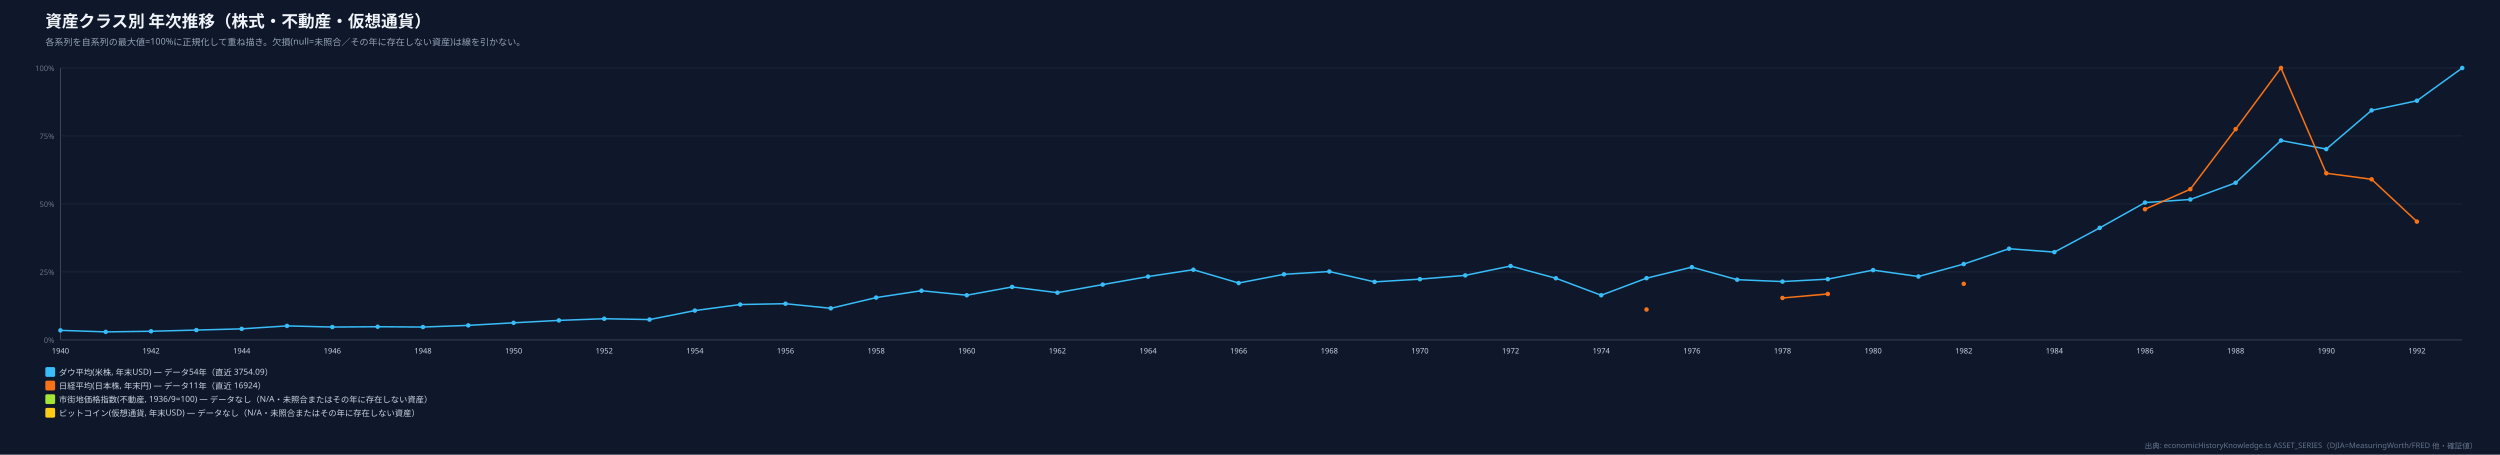
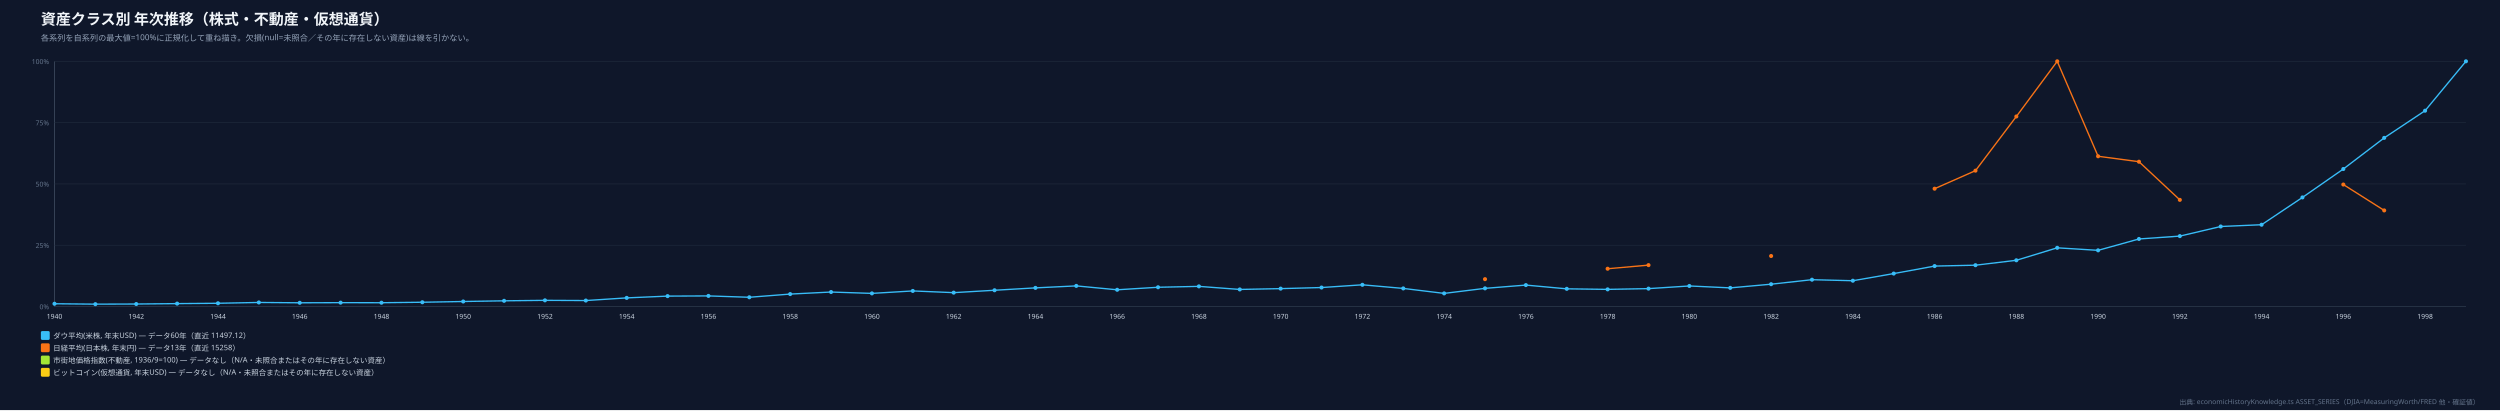
- <svg xmlns="http://www.w3.org/2000/svg" width="3310" height="602" viewBox="0 0 3310 602" font-family="'Hiragino Sans','Noto Sans JP',sans-serif">
-   <rect width="3310" height="602" fill="#0f172a" />
+ <svg xmlns="http://www.w3.org/2000/svg" width="3670" height="602" viewBox="0 0 3670 602" font-family="'Hiragino Sans','Noto Sans JP',sans-serif">
+   <rect width="3670" height="602" fill="#0f172a" />
  <text x="60" y="36" fill="#f1f5f9" font-size="22" font-weight="700">資産クラス別 年次推移（株式・不動産・仮想通貨）</text>
  <text x="60" y="60" fill="#94a3b8" font-size="12">各系列を自系列の最大値=100%に正規化して重ね描き。欠損(null=未照合／その年に存在しない資産)は線を引かない。</text>
  <line x1="80" y1="90" x2="80" y2="450" stroke="#475569" />
-   <line x1="80" y1="450" x2="3260" y2="450" stroke="#475569" />
-   <line x1="80" y1="450" x2="3260" y2="450" stroke="#1e293b" />
+   <line x1="80" y1="450" x2="3620" y2="450" stroke="#475569" />
+   <line x1="80" y1="450" x2="3620" y2="450" stroke="#1e293b" />
  <text x="72" y="454" fill="#64748b" font-size="10" text-anchor="end">0%</text>
-   <line x1="80" y1="360" x2="3260" y2="360" stroke="#1e293b" />
+   <line x1="80" y1="360" x2="3620" y2="360" stroke="#1e293b" />
  <text x="72" y="364" fill="#64748b" font-size="10" text-anchor="end">25%</text>
-   <line x1="80" y1="270" x2="3260" y2="270" stroke="#1e293b" />
+   <line x1="80" y1="270" x2="3620" y2="270" stroke="#1e293b" />
  <text x="72" y="274" fill="#64748b" font-size="10" text-anchor="end">50%</text>
-   <line x1="80" y1="180" x2="3260" y2="180" stroke="#1e293b" />
+   <line x1="80" y1="180" x2="3620" y2="180" stroke="#1e293b" />
  <text x="72" y="184" fill="#64748b" font-size="10" text-anchor="end">75%</text>
-   <line x1="80" y1="90" x2="3260" y2="90" stroke="#1e293b" />
+   <line x1="80" y1="90" x2="3620" y2="90" stroke="#1e293b" />
  <text x="72" y="94" fill="#64748b" font-size="10" text-anchor="end">100%</text>
  <text x="80" y="468" fill="#cbd5e1" font-size="10" text-anchor="middle">1940</text>
  <text x="200" y="468" fill="#cbd5e1" font-size="10" text-anchor="middle">1942</text>
  <text x="320" y="468" fill="#cbd5e1" font-size="10" text-anchor="middle">1944</text>
  <text x="440" y="468" fill="#cbd5e1" font-size="10" text-anchor="middle">1946</text>
  <text x="560" y="468" fill="#cbd5e1" font-size="10" text-anchor="middle">1948</text>
  <text x="680" y="468" fill="#cbd5e1" font-size="10" text-anchor="middle">1950</text>
  <text x="800" y="468" fill="#cbd5e1" font-size="10" text-anchor="middle">1952</text>
  <text x="920" y="468" fill="#cbd5e1" font-size="10" text-anchor="middle">1954</text>
  <text x="1040" y="468" fill="#cbd5e1" font-size="10" text-anchor="middle">1956</text>
  <text x="1160" y="468" fill="#cbd5e1" font-size="10" text-anchor="middle">1958</text>
  <text x="1280" y="468" fill="#cbd5e1" font-size="10" text-anchor="middle">1960</text>
  <text x="1400" y="468" fill="#cbd5e1" font-size="10" text-anchor="middle">1962</text>
  <text x="1520" y="468" fill="#cbd5e1" font-size="10" text-anchor="middle">1964</text>
  <text x="1640" y="468" fill="#cbd5e1" font-size="10" text-anchor="middle">1966</text>
  <text x="1760" y="468" fill="#cbd5e1" font-size="10" text-anchor="middle">1968</text>
  <text x="1880" y="468" fill="#cbd5e1" font-size="10" text-anchor="middle">1970</text>
  <text x="2000" y="468" fill="#cbd5e1" font-size="10" text-anchor="middle">1972</text>
  <text x="2120" y="468" fill="#cbd5e1" font-size="10" text-anchor="middle">1974</text>
  <text x="2240" y="468" fill="#cbd5e1" font-size="10" text-anchor="middle">1976</text>
  <text x="2360" y="468" fill="#cbd5e1" font-size="10" text-anchor="middle">1978</text>
  <text x="2480" y="468" fill="#cbd5e1" font-size="10" text-anchor="middle">1980</text>
  <text x="2600" y="468" fill="#cbd5e1" font-size="10" text-anchor="middle">1982</text>
  <text x="2720" y="468" fill="#cbd5e1" font-size="10" text-anchor="middle">1984</text>
  <text x="2840" y="468" fill="#cbd5e1" font-size="10" text-anchor="middle">1986</text>
  <text x="2960" y="468" fill="#cbd5e1" font-size="10" text-anchor="middle">1988</text>
  <text x="3080" y="468" fill="#cbd5e1" font-size="10" text-anchor="middle">1990</text>
  <text x="3200" y="468" fill="#cbd5e1" font-size="10" text-anchor="middle">1992</text>
-   <circle cx="80" cy="437.4" r="3" fill="#38bdf8" />
-   <circle cx="140" cy="439.4" r="3" fill="#38bdf8" />
-   <circle cx="200" cy="438.6" r="3" fill="#38bdf8" />
-   <circle cx="260" cy="437.0" r="3" fill="#38bdf8" />
-   <circle cx="320" cy="435.4" r="3" fill="#38bdf8" />
-   <circle cx="380" cy="431.5" r="3" fill="#38bdf8" />
-   <circle cx="440" cy="433.0" r="3" fill="#38bdf8" />
-   <circle cx="500" cy="432.6" r="3" fill="#38bdf8" />
-   <circle cx="560" cy="433.0" r="3" fill="#38bdf8" />
-   <circle cx="620" cy="430.8" r="3" fill="#38bdf8" />
-   <circle cx="680" cy="427.4" r="3" fill="#38bdf8" />
-   <circle cx="740" cy="424.2" r="3" fill="#38bdf8" />
-   <circle cx="800" cy="422.0" r="3" fill="#38bdf8" />
-   <circle cx="860" cy="423.1" r="3" fill="#38bdf8" />
-   <circle cx="920" cy="411.2" r="3" fill="#38bdf8" />
-   <circle cx="980" cy="403.2" r="3" fill="#38bdf8" />
-   <circle cx="1040" cy="402.1" r="3" fill="#38bdf8" />
-   <circle cx="1100" cy="408.2" r="3" fill="#38bdf8" />
-   <circle cx="1160" cy="394.0" r="3" fill="#38bdf8" />
-   <circle cx="1220" cy="384.9" r="3" fill="#38bdf8" />
-   <circle cx="1280" cy="390.9" r="3" fill="#38bdf8" />
-   <circle cx="1340" cy="379.9" r="3" fill="#38bdf8" />
-   <circle cx="1400" cy="387.5" r="3" fill="#38bdf8" />
-   <circle cx="1460" cy="376.8" r="3" fill="#38bdf8" />
-   <circle cx="1520" cy="366.2" r="3" fill="#38bdf8" />
-   <circle cx="1580" cy="357.1" r="3" fill="#38bdf8" />
-   <circle cx="1640" cy="374.7" r="3" fill="#38bdf8" />
-   <circle cx="1700" cy="363.2" r="3" fill="#38bdf8" />
-   <circle cx="1760" cy="359.5" r="3" fill="#38bdf8" />
-   <circle cx="1820" cy="373.2" r="3" fill="#38bdf8" />
-   <circle cx="1880" cy="369.6" r="3" fill="#38bdf8" />
-   <circle cx="1940" cy="364.6" r="3" fill="#38bdf8" />
-   <circle cx="2000" cy="352.2" r="3" fill="#38bdf8" />
-   <circle cx="2060" cy="368.4" r="3" fill="#38bdf8" />
-   <circle cx="2120" cy="390.9" r="3" fill="#38bdf8" />
-   <circle cx="2180" cy="368.3" r="3" fill="#38bdf8" />
-   <circle cx="2240" cy="353.7" r="3" fill="#38bdf8" />
-   <circle cx="2300" cy="370.3" r="3" fill="#38bdf8" />
-   <circle cx="2360" cy="372.8" r="3" fill="#38bdf8" />
-   <circle cx="2420" cy="369.6" r="3" fill="#38bdf8" />
-   <circle cx="2480" cy="357.6" r="3" fill="#38bdf8" />
-   <circle cx="2540" cy="366.1" r="3" fill="#38bdf8" />
-   <circle cx="2600" cy="349.6" r="3" fill="#38bdf8" />
-   <circle cx="2660" cy="329.3" r="3" fill="#38bdf8" />
-   <circle cx="2720" cy="333.8" r="3" fill="#38bdf8" />
-   <circle cx="2780" cy="301.7" r="3" fill="#38bdf8" />
-   <circle cx="2840" cy="268.2" r="3" fill="#38bdf8" />
-   <circle cx="2900" cy="264.1" r="3" fill="#38bdf8" />
-   <circle cx="2960" cy="242.0" r="3" fill="#38bdf8" />
-   <circle cx="3020" cy="186.0" r="3" fill="#38bdf8" />
-   <circle cx="3080" cy="197.4" r="3" fill="#38bdf8" />
-   <circle cx="3140" cy="146.1" r="3" fill="#38bdf8" />
-   <circle cx="3200" cy="133.4" r="3" fill="#38bdf8" />
-   <circle cx="3260" cy="90.0" r="3" fill="#38bdf8" />
-   <path d="M80,437.4 L140,439.4 L200,438.6 L260,437.0 L320,435.4 L380,431.5 L440,433.0 L500,432.6 L560,433.0 L620,430.8 L680,427.4 L740,424.2 L800,422.0 L860,423.1 L920,411.2 L980,403.2 L1040,402.1 L1100,408.2 L1160,394.0 L1220,384.9 L1280,390.9 L1340,379.9 L1400,387.5 L1460,376.8 L1520,366.2 L1580,357.1 L1640,374.7 L1700,363.2 L1760,359.5 L1820,373.2 L1880,369.6 L1940,364.6 L2000,352.2 L2060,368.4 L2120,390.9 L2180,368.3 L2240,353.7 L2300,370.3 L2360,372.8 L2420,369.6 L2480,357.6 L2540,366.1 L2600,349.6 L2660,329.3 L2720,333.8 L2780,301.7 L2840,268.2 L2900,264.1 L2960,242.0 L3020,186.0 L3080,197.4 L3140,146.1 L3200,133.4 L3260,90.0" fill="none" stroke="#38bdf8" stroke-width="2" />
+   <text x="3320" y="468" fill="#cbd5e1" font-size="10" text-anchor="middle">1994</text>
+   <text x="3440" y="468" fill="#cbd5e1" font-size="10" text-anchor="middle">1996</text>
+   <text x="3560" y="468" fill="#cbd5e1" font-size="10" text-anchor="middle">1998</text>
+   <circle cx="80" cy="445.9" r="3" fill="#38bdf8" />
+   <circle cx="140" cy="446.5" r="3" fill="#38bdf8" />
+   <circle cx="200" cy="446.3" r="3" fill="#38bdf8" />
+   <circle cx="260" cy="445.7" r="3" fill="#38bdf8" />
+   <circle cx="320" cy="445.2" r="3" fill="#38bdf8" />
+   <circle cx="380" cy="444.0" r="3" fill="#38bdf8" />
+   <circle cx="440" cy="444.5" r="3" fill="#38bdf8" />
+   <circle cx="500" cy="444.3" r="3" fill="#38bdf8" />
+   <circle cx="560" cy="444.4" r="3" fill="#38bdf8" />
+   <circle cx="620" cy="443.7" r="3" fill="#38bdf8" />
+   <circle cx="680" cy="442.6" r="3" fill="#38bdf8" />
+   <circle cx="740" cy="441.6" r="3" fill="#38bdf8" />
+   <circle cx="800" cy="440.9" r="3" fill="#38bdf8" />
+   <circle cx="860" cy="441.2" r="3" fill="#38bdf8" />
+   <circle cx="920" cy="437.3" r="3" fill="#38bdf8" />
+   <circle cx="980" cy="434.7" r="3" fill="#38bdf8" />
+   <circle cx="1040" cy="434.4" r="3" fill="#38bdf8" />
+   <circle cx="1100" cy="436.4" r="3" fill="#38bdf8" />
+   <circle cx="1160" cy="431.7" r="3" fill="#38bdf8" />
+   <circle cx="1220" cy="428.7" r="3" fill="#38bdf8" />
+   <circle cx="1280" cy="430.7" r="3" fill="#38bdf8" />
+   <circle cx="1340" cy="427.1" r="3" fill="#38bdf8" />
+   <circle cx="1400" cy="429.6" r="3" fill="#38bdf8" />
+   <circle cx="1460" cy="426.1" r="3" fill="#38bdf8" />
+   <circle cx="1520" cy="422.6" r="3" fill="#38bdf8" />
+   <circle cx="1580" cy="419.7" r="3" fill="#38bdf8" />
+   <circle cx="1640" cy="425.4" r="3" fill="#38bdf8" />
+   <circle cx="1700" cy="421.7" r="3" fill="#38bdf8" />
+   <circle cx="1760" cy="420.4" r="3" fill="#38bdf8" />
+   <circle cx="1820" cy="424.9" r="3" fill="#38bdf8" />
+   <circle cx="1880" cy="423.7" r="3" fill="#38bdf8" />
+   <circle cx="1940" cy="422.1" r="3" fill="#38bdf8" />
+   <circle cx="2000" cy="418.1" r="3" fill="#38bdf8" />
+   <circle cx="2060" cy="423.4" r="3" fill="#38bdf8" />
+   <circle cx="2120" cy="430.7" r="3" fill="#38bdf8" />
+   <circle cx="2180" cy="423.3" r="3" fill="#38bdf8" />
+   <circle cx="2240" cy="418.5" r="3" fill="#38bdf8" />
+   <circle cx="2300" cy="424.0" r="3" fill="#38bdf8" />
+   <circle cx="2360" cy="424.8" r="3" fill="#38bdf8" />
+   <circle cx="2420" cy="423.7" r="3" fill="#38bdf8" />
+   <circle cx="2480" cy="419.8" r="3" fill="#38bdf8" />
+   <circle cx="2540" cy="422.6" r="3" fill="#38bdf8" />
+   <circle cx="2600" cy="417.2" r="3" fill="#38bdf8" />
+   <circle cx="2660" cy="410.6" r="3" fill="#38bdf8" />
+   <circle cx="2720" cy="412.1" r="3" fill="#38bdf8" />
+   <circle cx="2780" cy="401.6" r="3" fill="#38bdf8" />
+   <circle cx="2840" cy="390.6" r="3" fill="#38bdf8" />
+   <circle cx="2900" cy="389.3" r="3" fill="#38bdf8" />
+   <circle cx="2960" cy="382.1" r="3" fill="#38bdf8" />
+   <circle cx="3020" cy="363.8" r="3" fill="#38bdf8" />
+   <circle cx="3080" cy="367.5" r="3" fill="#38bdf8" />
+   <circle cx="3140" cy="350.8" r="3" fill="#38bdf8" />
+   <circle cx="3200" cy="346.6" r="3" fill="#38bdf8" />
+   <circle cx="3260" cy="332.5" r="3" fill="#38bdf8" />
+   <circle cx="3320" cy="329.9" r="3" fill="#38bdf8" />
+   <circle cx="3380" cy="289.8" r="3" fill="#38bdf8" />
+   <circle cx="3440" cy="248.1" r="3" fill="#38bdf8" />
+   <circle cx="3500" cy="202.4" r="3" fill="#38bdf8" />
+   <circle cx="3560" cy="162.5" r="3" fill="#38bdf8" />
+   <circle cx="3620" cy="90.0" r="3" fill="#38bdf8" />
+   <path d="M80,445.9 L140,446.5 L200,446.3 L260,445.7 L320,445.2 L380,444.0 L440,444.5 L500,444.3 L560,444.4 L620,443.7 L680,442.6 L740,441.6 L800,440.9 L860,441.2 L920,437.3 L980,434.7 L1040,434.4 L1100,436.4 L1160,431.7 L1220,428.7 L1280,430.7 L1340,427.1 L1400,429.6 L1460,426.1 L1520,422.6 L1580,419.7 L1640,425.4 L1700,421.7 L1760,420.4 L1820,424.9 L1880,423.7 L1940,422.1 L2000,418.1 L2060,423.4 L2120,430.7 L2180,423.3 L2240,418.5 L2300,424.0 L2360,424.8 L2420,423.7 L2480,419.8 L2540,422.6 L2600,417.2 L2660,410.6 L2720,412.1 L2780,401.6 L2840,390.6 L2900,389.3 L2960,382.1 L3020,363.8 L3080,367.5 L3140,350.8 L3200,346.6 L3260,332.5 L3320,329.9 L3380,289.8 L3440,248.1 L3500,202.4 L3560,162.5 L3620,90.0" fill="none" stroke="#38bdf8" stroke-width="2" />
  <circle cx="2180" cy="409.8" r="3" fill="#f97316" />
  <circle cx="2360" cy="394.5" r="3" fill="#f97316" />
  <circle cx="2420" cy="389.2" r="3" fill="#f97316" />
  <circle cx="2600" cy="375.8" r="3" fill="#f97316" />
  <circle cx="2840" cy="277.0" r="3" fill="#f97316" />
  <circle cx="2900" cy="250.5" r="3" fill="#f97316" />
  <circle cx="2960" cy="171.0" r="3" fill="#f97316" />
  <circle cx="3020" cy="90.0" r="3" fill="#f97316" />
  <circle cx="3080" cy="229.4" r="3" fill="#f97316" />
  <circle cx="3140" cy="237.4" r="3" fill="#f97316" />
  <circle cx="3200" cy="293.4" r="3" fill="#f97316" />
-   <path d="M2180,409.8 M2360,394.5 L2420,389.2 M2600,375.8 M2840,277.0 L2900,250.5 L2960,171.0 L3020,90.0 L3080,229.4 L3140,237.4 L3200,293.4" fill="none" stroke="#f97316" stroke-width="2" />
+   <circle cx="3440" cy="270.9" r="3" fill="#f97316" />
+   <circle cx="3500" cy="308.9" r="3" fill="#f97316" />
+   <path d="M2180,409.8 M2360,394.5 L2420,389.2 M2600,375.8 M2840,277.0 L2900,250.5 L2960,171.0 L3020,90.0 L3080,229.4 L3140,237.4 L3200,293.4 M3440,270.9 L3500,308.9" fill="none" stroke="#f97316" stroke-width="2" />
  <rect x="60" y="486" width="13" height="13" rx="2" fill="#38bdf8" />
-   <text x="78" y="497" fill="#cbd5e1" font-size="11">ダウ平均(米株, 年末USD) — データ54年（直近 3754.09）</text>
+   <text x="78" y="497" fill="#cbd5e1" font-size="11">ダウ平均(米株, 年末USD) — データ60年（直近 11497.12）</text>
  <rect x="60" y="504" width="13" height="13" rx="2" fill="#f97316" />
-   <text x="78" y="515" fill="#cbd5e1" font-size="11">日経平均(日本株, 年末円) — データ11年（直近 16924）</text>
+   <text x="78" y="515" fill="#cbd5e1" font-size="11">日経平均(日本株, 年末円) — データ13年（直近 15258）</text>
  <rect x="60" y="522" width="13" height="13" rx="2" fill="#a3e635" />
  <text x="78" y="533" fill="#cbd5e1" font-size="11">市街地価格指数(不動産, 1936/9=100) — データなし（N/A・未照合またはその年に存在しない資産）</text>
  <rect x="60" y="540" width="13" height="13" rx="2" fill="#facc15" />
  <text x="78" y="551" fill="#cbd5e1" font-size="11">ビットコイン(仮想通貨, 年末USD) — データなし（N/A・未照合またはその年に存在しない資産）</text>
-   <text x="3280" y="594" fill="#64748b" font-size="10" text-anchor="end">出典: economicHistoryKnowledge.ts ASSET_SERIES（DJIA=MeasuringWorth/FRED 他・確証値）</text>
+   <text x="3640" y="594" fill="#64748b" font-size="10" text-anchor="end">出典: economicHistoryKnowledge.ts ASSET_SERIES（DJIA=MeasuringWorth/FRED 他・確証値）</text>
</svg>
